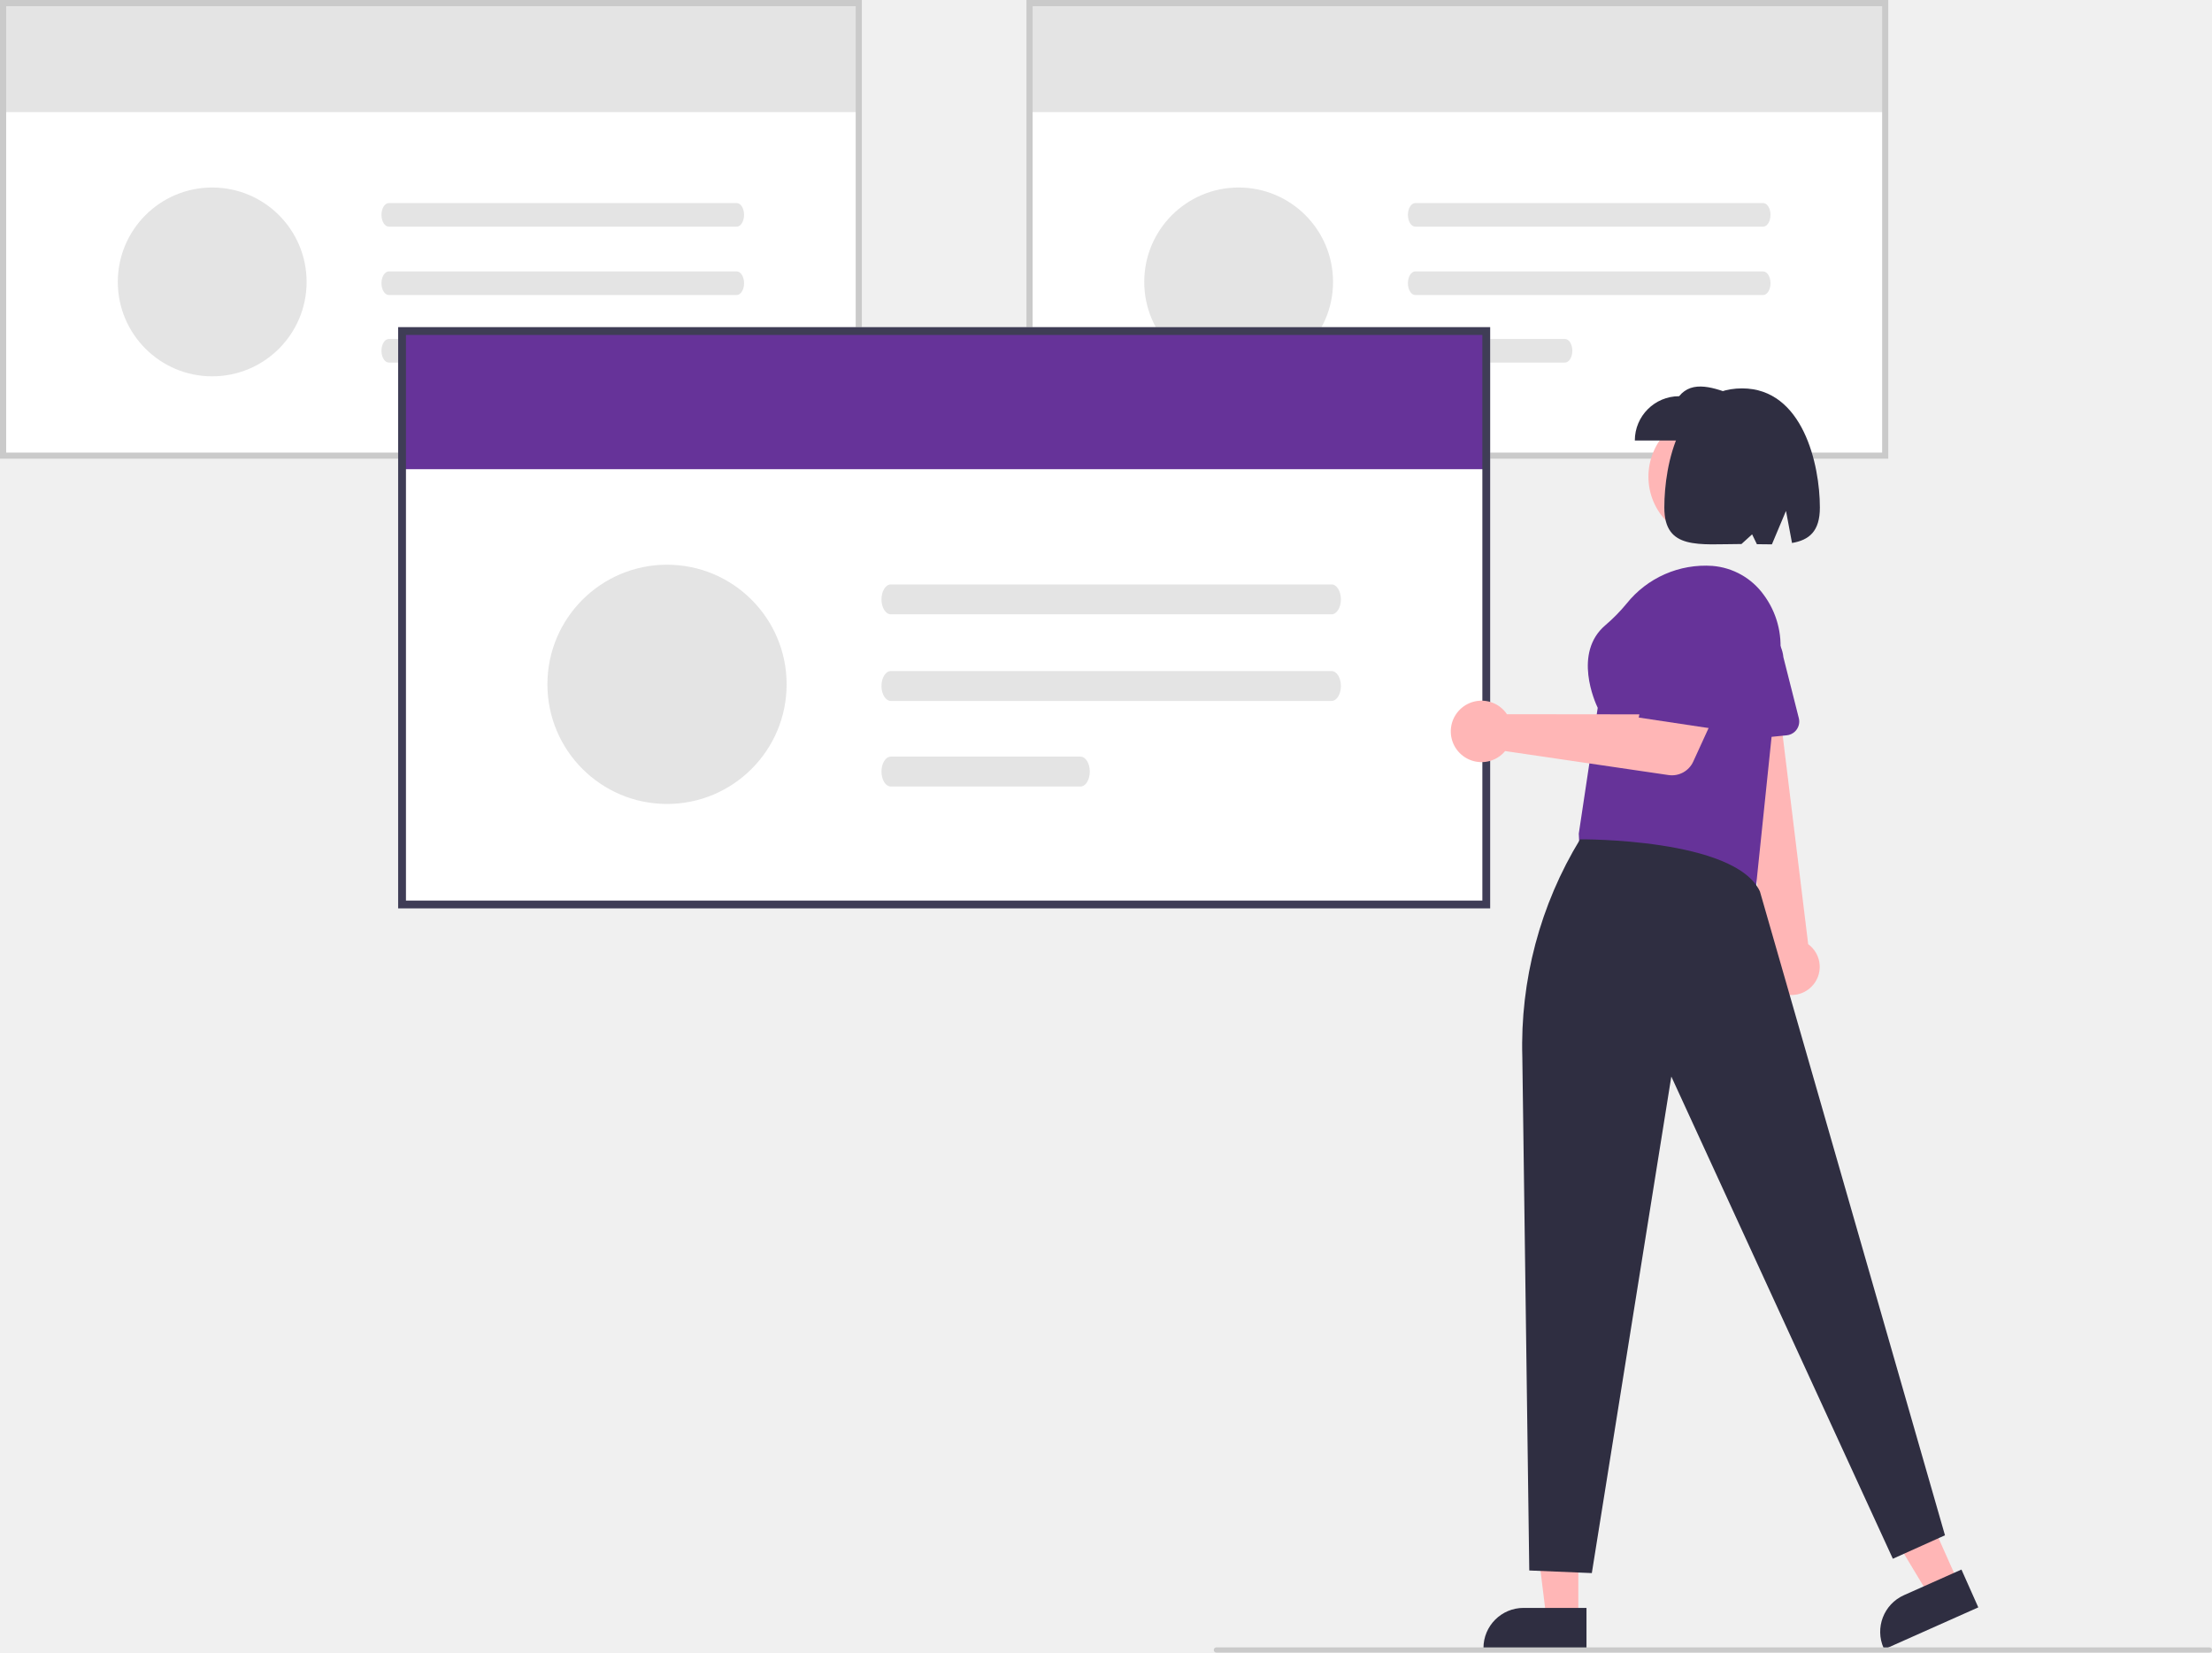
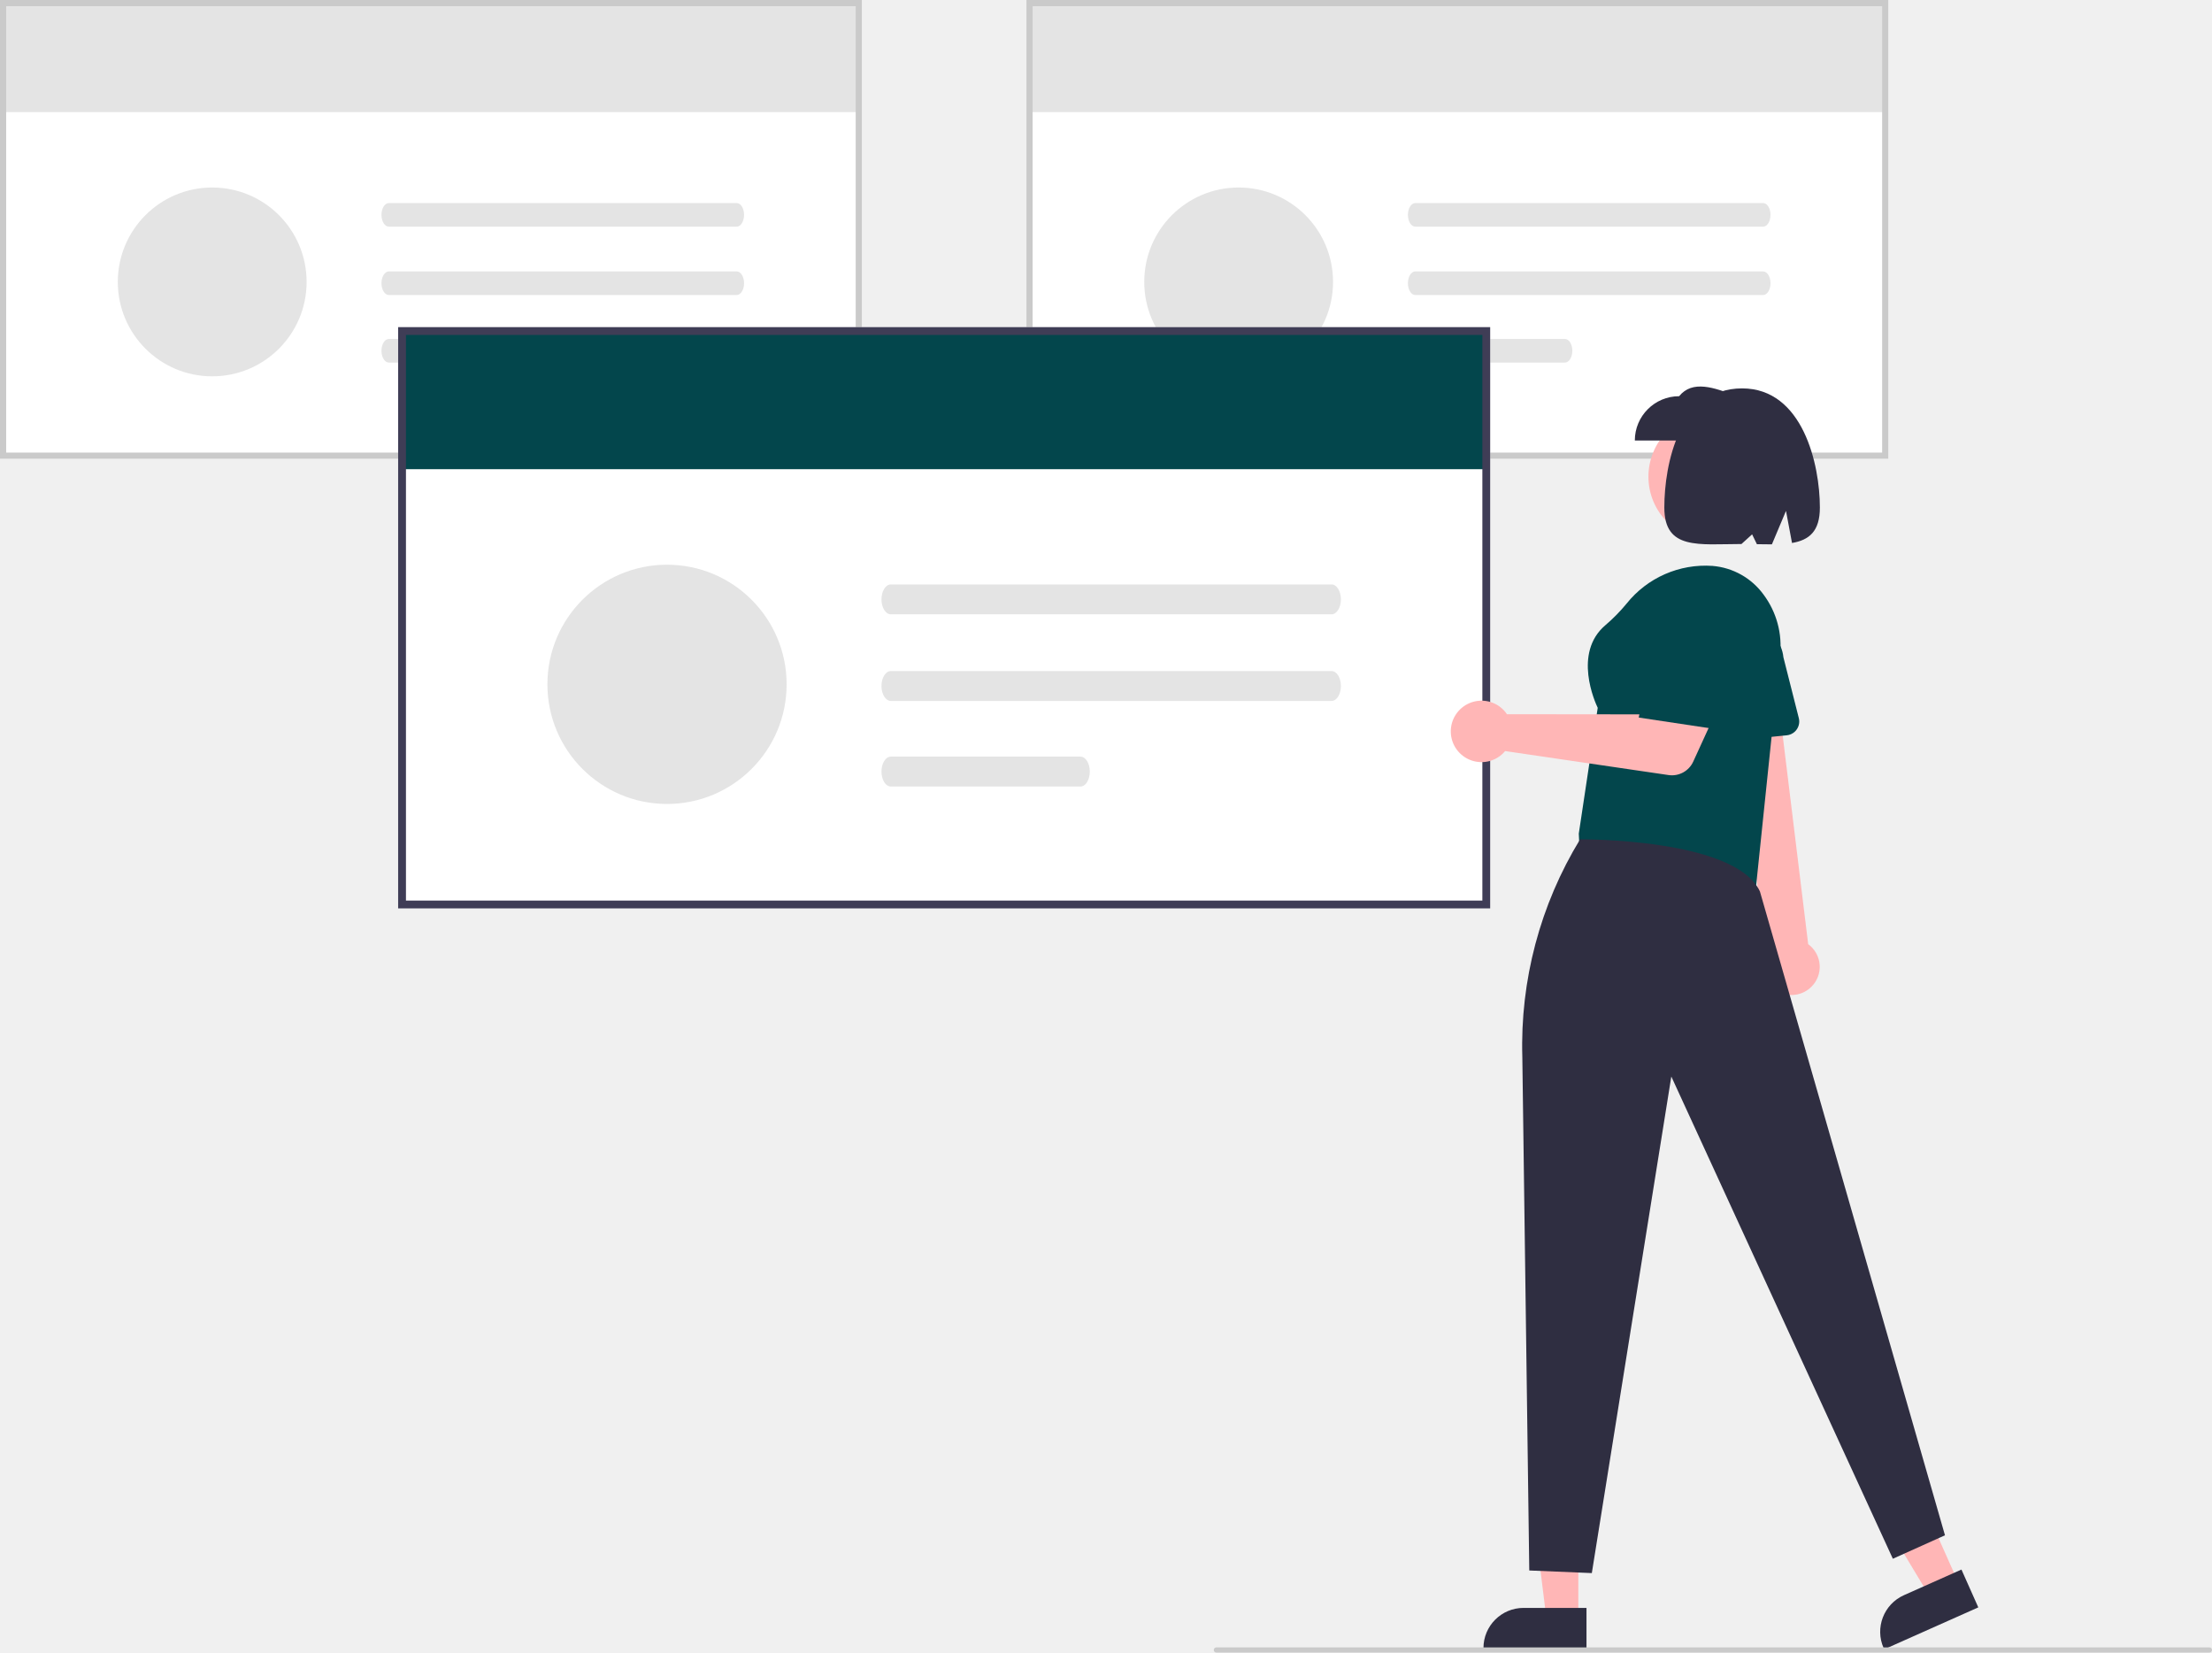
<svg xmlns="http://www.w3.org/2000/svg" data-name="Layer 1" width="848.713" height="634" viewBox="0 0 848.713 634">
  <path d="M506.334,309H175.644V133H506.334Z" transform="translate(-175.6436 -133)" fill="#fff" />
  <rect x="1.184" y="1.184" width="329.112" height="41.83" fill="#e4e4e4" />
  <path d="M506.334,309H175.644V133H506.334Zm-328.323-2.368H503.966V135.368H178.011Z" transform="translate(-175.6436 -133)" fill="#cacaca" />
-   <path id="be9f7c95-ebd4-44b9-9282-e3238283e763-681" data-name="Path 155" d="M324.834,210.905c-1.564.005-2.829,2.035-2.825,4.535.003,2.493,1.266,4.512,2.825,4.517H458.306c1.564-.005,2.829-2.035,2.825-4.535-.003-2.493-1.266-4.512-2.825-4.517Z" transform="translate(-175.6436 -133)" fill="#e4e4e4" />
-   <path id="b7ae55e2-855e-4db9-b102-9092ce531234-682" data-name="Path 156" d="M324.834,237.132c-1.564.005-2.829,2.035-2.825,4.535.003,2.493,1.266,4.512,2.825,4.517H458.306c1.564-.005,2.829-2.035,2.825-4.535-.003-2.493-1.266-4.512-2.825-4.517Z" transform="translate(-175.6436 -133)" fill="#e4e4e4" />
-   <path id="b4ff7f44-8d54-4cd8-922f-1a10c770d871-683" data-name="Path 157" d="M324.834,263.042c-1.564.005-2.829,2.035-2.825,4.535.003,2.493,1.266,4.512,2.825,4.517h57.433c1.564-.005,2.829-2.035,2.825-4.535-.003-2.493-1.266-4.512-2.825-4.517Z" transform="translate(-175.6436 -133)" fill="#e4e4e4" />
+   <path id="be9f7c95-ebd4-44b9-9282-e3238283e763-881" data-name="Path 155" d="M324.834,210.905c-1.564.005-2.829,2.035-2.825,4.535.003,2.493,1.266,4.512,2.825,4.517H458.306c1.564-.005,2.829-2.035,2.825-4.535-.003-2.493-1.266-4.512-2.825-4.517Z" transform="translate(-175.6436 -133)" fill="#e4e4e4" />
+   <path id="b7ae55e2-855e-4db9-b102-9092ce531234-882" data-name="Path 156" d="M324.834,237.132c-1.564.005-2.829,2.035-2.825,4.535.003,2.493,1.266,4.512,2.825,4.517H458.306c1.564-.005,2.829-2.035,2.825-4.535-.003-2.493-1.266-4.512-2.825-4.517Z" transform="translate(-175.6436 -133)" fill="#e4e4e4" />
+   <path id="b4ff7f44-8d54-4cd8-922f-1a10c770d871-883" data-name="Path 157" d="M324.834,263.042c-1.564.005-2.829,2.035-2.825,4.535.003,2.493,1.266,4.512,2.825,4.517h57.433c1.564-.005,2.829-2.035,2.825-4.535-.003-2.493-1.266-4.512-2.825-4.517Z" transform="translate(-175.6436 -133)" fill="#e4e4e4" />
  <circle cx="81.422" cy="108.156" r="36.219" fill="#e4e4e4" />
  <path d="M900.164,309H569.473V133H900.164Z" transform="translate(-175.6436 -133)" fill="#fff" />
  <rect x="395.013" y="1.184" width="329.112" height="41.83" fill="#e4e4e4" />
  <path d="M900.164,309H569.473V133H900.164Zm-328.323-2.368H897.796V135.368H571.841Z" transform="translate(-175.6436 -133)" fill="#cacaca" />
-   <path id="b31be23e-8cea-40b3-88e7-702b78781d59-684" data-name="Path 155" d="M718.664,210.905c-1.564.005-2.829,2.035-2.825,4.535.003,2.493,1.266,4.512,2.825,4.517H852.135c1.564-.005,2.829-2.035,2.825-4.535-.003-2.493-1.266-4.512-2.825-4.517Z" transform="translate(-175.6436 -133)" fill="#e4e4e4" />
-   <path id="aa955060-a795-42b6-a949-85ffda920310-685" data-name="Path 156" d="M718.664,237.132c-1.564.005-2.829,2.035-2.825,4.535.003,2.493,1.266,4.512,2.825,4.517H852.135c1.564-.005,2.829-2.035,2.825-4.535-.003-2.493-1.266-4.512-2.825-4.517Z" transform="translate(-175.6436 -133)" fill="#e4e4e4" />
-   <path id="fc73c397-cba7-486e-aa16-1153498538f8-686" data-name="Path 157" d="M718.664,263.042c-1.564.005-2.829,2.035-2.825,4.535.003,2.493,1.266,4.512,2.825,4.517h57.433c1.564-.005,2.829-2.035,2.825-4.535-.003-2.493-1.266-4.512-2.825-4.517Z" transform="translate(-175.6436 -133)" fill="#e4e4e4" />
+   <path id="b31be23e-8cea-40b3-88e7-702b78781d59-884" data-name="Path 155" d="M718.664,210.905c-1.564.005-2.829,2.035-2.825,4.535.003,2.493,1.266,4.512,2.825,4.517H852.135c1.564-.005,2.829-2.035,2.825-4.535-.003-2.493-1.266-4.512-2.825-4.517Z" transform="translate(-175.6436 -133)" fill="#e4e4e4" />
+   <path id="aa955060-a795-42b6-a949-85ffda920310-885" data-name="Path 156" d="M718.664,237.132c-1.564.005-2.829,2.035-2.825,4.535.003,2.493,1.266,4.512,2.825,4.517H852.135c1.564-.005,2.829-2.035,2.825-4.535-.003-2.493-1.266-4.512-2.825-4.517Z" transform="translate(-175.6436 -133)" fill="#e4e4e4" />
+   <path id="fc73c397-cba7-486e-aa16-1153498538f8-886" data-name="Path 157" d="M718.664,263.042c-1.564.005-2.829,2.035-2.825,4.535.003,2.493,1.266,4.512,2.825,4.517h57.433c1.564-.005,2.829-2.035,2.825-4.535-.003-2.493-1.266-4.512-2.825-4.517Z" transform="translate(-175.6436 -133)" fill="#e4e4e4" />
  <circle cx="475.251" cy="108.156" r="36.219" fill="#e4e4e4" />
  <path d="M747.404,481.5h-419v-223h419Z" transform="translate(-175.6436 -133)" fill="#fff" />
-   <rect x="154.26" y="127" width="417" height="53" fill="#663399" />
+   <rect x="154.26" y="127" width="417" height="53" fill="#03464c" />
  <path d="M747.404,481.5h-419v-223h419Zm-416-3h413v-217h-413Z" transform="translate(-175.6436 -133)" fill="#3f3d56" />
-   <path id="ae5ce118-c16e-4762-944a-d3eac5dda4be-687" data-name="Path 155" d="M517.435,357.209c-1.981.006-3.584,2.579-3.58,5.746.004,3.158,1.604,5.717,3.58,5.723h169.114c1.981-.006,3.584-2.579,3.58-5.746-.004-3.158-1.604-5.717-3.58-5.723Z" transform="translate(-175.6436 -133)" fill="#e4e4e4" />
-   <path id="e85b2a84-e751-44d6-98f8-0a9fef92eb89-688" data-name="Path 156" d="M517.435,390.44c-1.981.006-3.584,2.579-3.58,5.746.004,3.158,1.604,5.717,3.58,5.723h169.114c1.981-.006,3.584-2.579,3.58-5.746-.004-3.158-1.604-5.717-3.58-5.723Z" transform="translate(-175.6436 -133)" fill="#e4e4e4" />
-   <path id="fdff5968-d41d-4113-bbcc-d74a10bcc1ca-689" data-name="Path 157" d="M517.435,423.269c-1.981.006-3.584,2.579-3.58,5.746.004,3.158,1.604,5.717,3.58,5.723h72.77c1.981-.006,3.584-2.579,3.58-5.746-.004-3.158-1.604-5.717-3.58-5.723Z" transform="translate(-175.6436 -133)" fill="#e4e4e4" />
+   <path id="ae5ce118-c16e-4762-944a-d3eac5dda4be-887" data-name="Path 155" d="M517.435,357.209c-1.981.006-3.584,2.579-3.58,5.746.004,3.158,1.604,5.717,3.58,5.723h169.114c1.981-.006,3.584-2.579,3.58-5.746-.004-3.158-1.604-5.717-3.58-5.723Z" transform="translate(-175.6436 -133)" fill="#e4e4e4" />
+   <path id="e85b2a84-e751-44d6-98f8-0a9fef92eb89-888" data-name="Path 156" d="M517.435,390.44c-1.981.006-3.584,2.579-3.58,5.746.004,3.158,1.604,5.717,3.58,5.723h169.114c1.981-.006,3.584-2.579,3.58-5.746-.004-3.158-1.604-5.717-3.58-5.723Z" transform="translate(-175.6436 -133)" fill="#e4e4e4" />
+   <path id="fdff5968-d41d-4113-bbcc-d74a10bcc1ca-889" data-name="Path 157" d="M517.435,423.269c-1.981.006-3.584,2.579-3.58,5.746.004,3.158,1.604,5.717,3.58,5.723h72.77c1.981-.006,3.584-2.579,3.58-5.746-.004-3.158-1.604-5.717-3.58-5.723Z" transform="translate(-175.6436 -133)" fill="#e4e4e4" />
  <circle cx="255.925" cy="262.539" r="45.891" fill="#e4e4e4" />
  <polygon points="751.352 607.074 740.153 612.063 715.58 571.242 732.109 563.879 751.352 607.074" fill="#ffb6b6" />
  <path d="M934.688,749.657l-36.109,16.087-.203-.457a15.387,15.387,0,0,1,7.793-20.316l.001-0,22.054-9.825Z" transform="translate(-175.6436 -133)" fill="#2f2e41" />
  <path d="M870.558,511.662a10.743,10.743,0,0,0-1.141-16.433l-11.864-97.123-18.501,4.556,14.823,95.516a10.801,10.801,0,0,0,16.683,13.484Z" transform="translate(-175.6436 -133)" fill="#ffb6b6" />
-   <path d="M864.228,413.752a5.313,5.313,0,0,1-3.025,1.339l-24.205,2.44a5.316,5.316,0,0,1-5.844-5.537l1.13-24.228a13.584,13.584,0,0,1,3.069-10.028,13.88,13.88,0,0,1,24.555,7.396l5.916,23.365a5.32,5.32,0,0,1-1.596,5.254Z" transform="translate(-175.6436 -133)" fill="#663399" />
-   <path d="M849.151,475.586l-67.301-13.379-.448-9.397.009-.059,7.255-48.198c-.975-2.032-9.605-21.04,2.933-31.696a65.998,65.998,0,0,0,8.153-8.296,38.729,38.729,0,0,1,32.939-14.459,26.926,26.926,0,0,1,19.621,11.035,32.853,32.853,0,0,1,6.306,23.304Z" transform="translate(-175.6436 -133)" fill="#663399" />
+   <path d="M864.228,413.752a5.313,5.313,0,0,1-3.025,1.339l-24.205,2.44a5.316,5.316,0,0,1-5.844-5.537l1.13-24.228a13.584,13.584,0,0,1,3.069-10.028,13.88,13.88,0,0,1,24.555,7.396l5.916,23.365a5.32,5.32,0,0,1-1.596,5.254Z" transform="translate(-175.6436 -133)" fill="#03464c" />
+   <path d="M849.151,475.586l-67.301-13.379-.448-9.397.009-.059,7.255-48.198c-.975-2.032-9.605-21.04,2.933-31.696a65.998,65.998,0,0,0,8.153-8.296,38.729,38.729,0,0,1,32.939-14.459,26.926,26.926,0,0,1,19.621,11.035,32.853,32.853,0,0,1,6.306,23.304Z" transform="translate(-175.6436 -133)" fill="#03464c" />
  <polygon points="605.587 620.86 593.328 620.859 587.495 573.571 605.59 573.572 605.587 620.86" fill="#ffb6b6" />
  <path d="M784.358,765.744l-39.531-.001v-.5A15.387,15.387,0,0,1,760.213,749.856h.001l24.144.001Z" transform="translate(-175.6436 -133)" fill="#2f2e41" />
  <path d="M762.404,735.5l-2.664-196.914A151.803,151.803,0,0,1,781.904,455l0,0s59.5-.5,69,20l71,247-20,9-85-185-30.5,190.5Z" transform="translate(-175.6436 -133)" fill="#2f2e41" />
  <path d="M752.683,405.537A11.822,11.822,0,0,1,753.835,407l55.698.061,6.797-11.7,18.998,7.95-10.02,21.882a8.985,8.985,0,0,1-9.474,5.149l-62.695-9.205a11.789,11.789,0,1,1-.456-15.6Z" transform="translate(-175.6436 -133)" fill="#ffb6b6" />
-   <path d="M804.404,408.28l8.114-41.654A17.888,17.888,0,0,1,831.683,352.23h0a17.888,17.888,0,0,1,15.311,23.626L834.313,412.78Z" transform="translate(-175.6436 -133)" fill="#663399" />
+   <path d="M804.404,408.28l8.114-41.654A17.888,17.888,0,0,1,831.683,352.23h0a17.888,17.888,0,0,1,15.311,23.626L834.313,412.78Z" transform="translate(-175.6436 -133)" fill="#03464c" />
  <circle cx="657.04" cy="182.874" r="24.561" fill="#ffb6b6" />
  <path d="M802.904,302h39V285c-8.56-3.401-16.937-6.293-22,0a17,17,0,0,0-17,17Z" transform="translate(-175.6436 -133)" fill="#2f2e41" />
  <path d="M844.063,282c23.315,0,29.841,29.224,29.841,45.711,0,9.195-4.158,12.483-10.692,13.596L860.904,329l-5.405,12.837c-1.835.009-3.764-.026-5.763-.063L847.904,338l-4.086,3.706c-16.367.024-29.595,2.41-29.595-13.994C814.223,311.224,819.946,282,844.063,282Z" transform="translate(-175.6436 -133)" fill="#2f2e41" />
  <path d="M1023.356,767h-381a1,1,0,0,1,0-2h381a1,1,0,1,1,0,2Z" transform="translate(-175.6436 -133)" fill="#cacaca" />
</svg>
